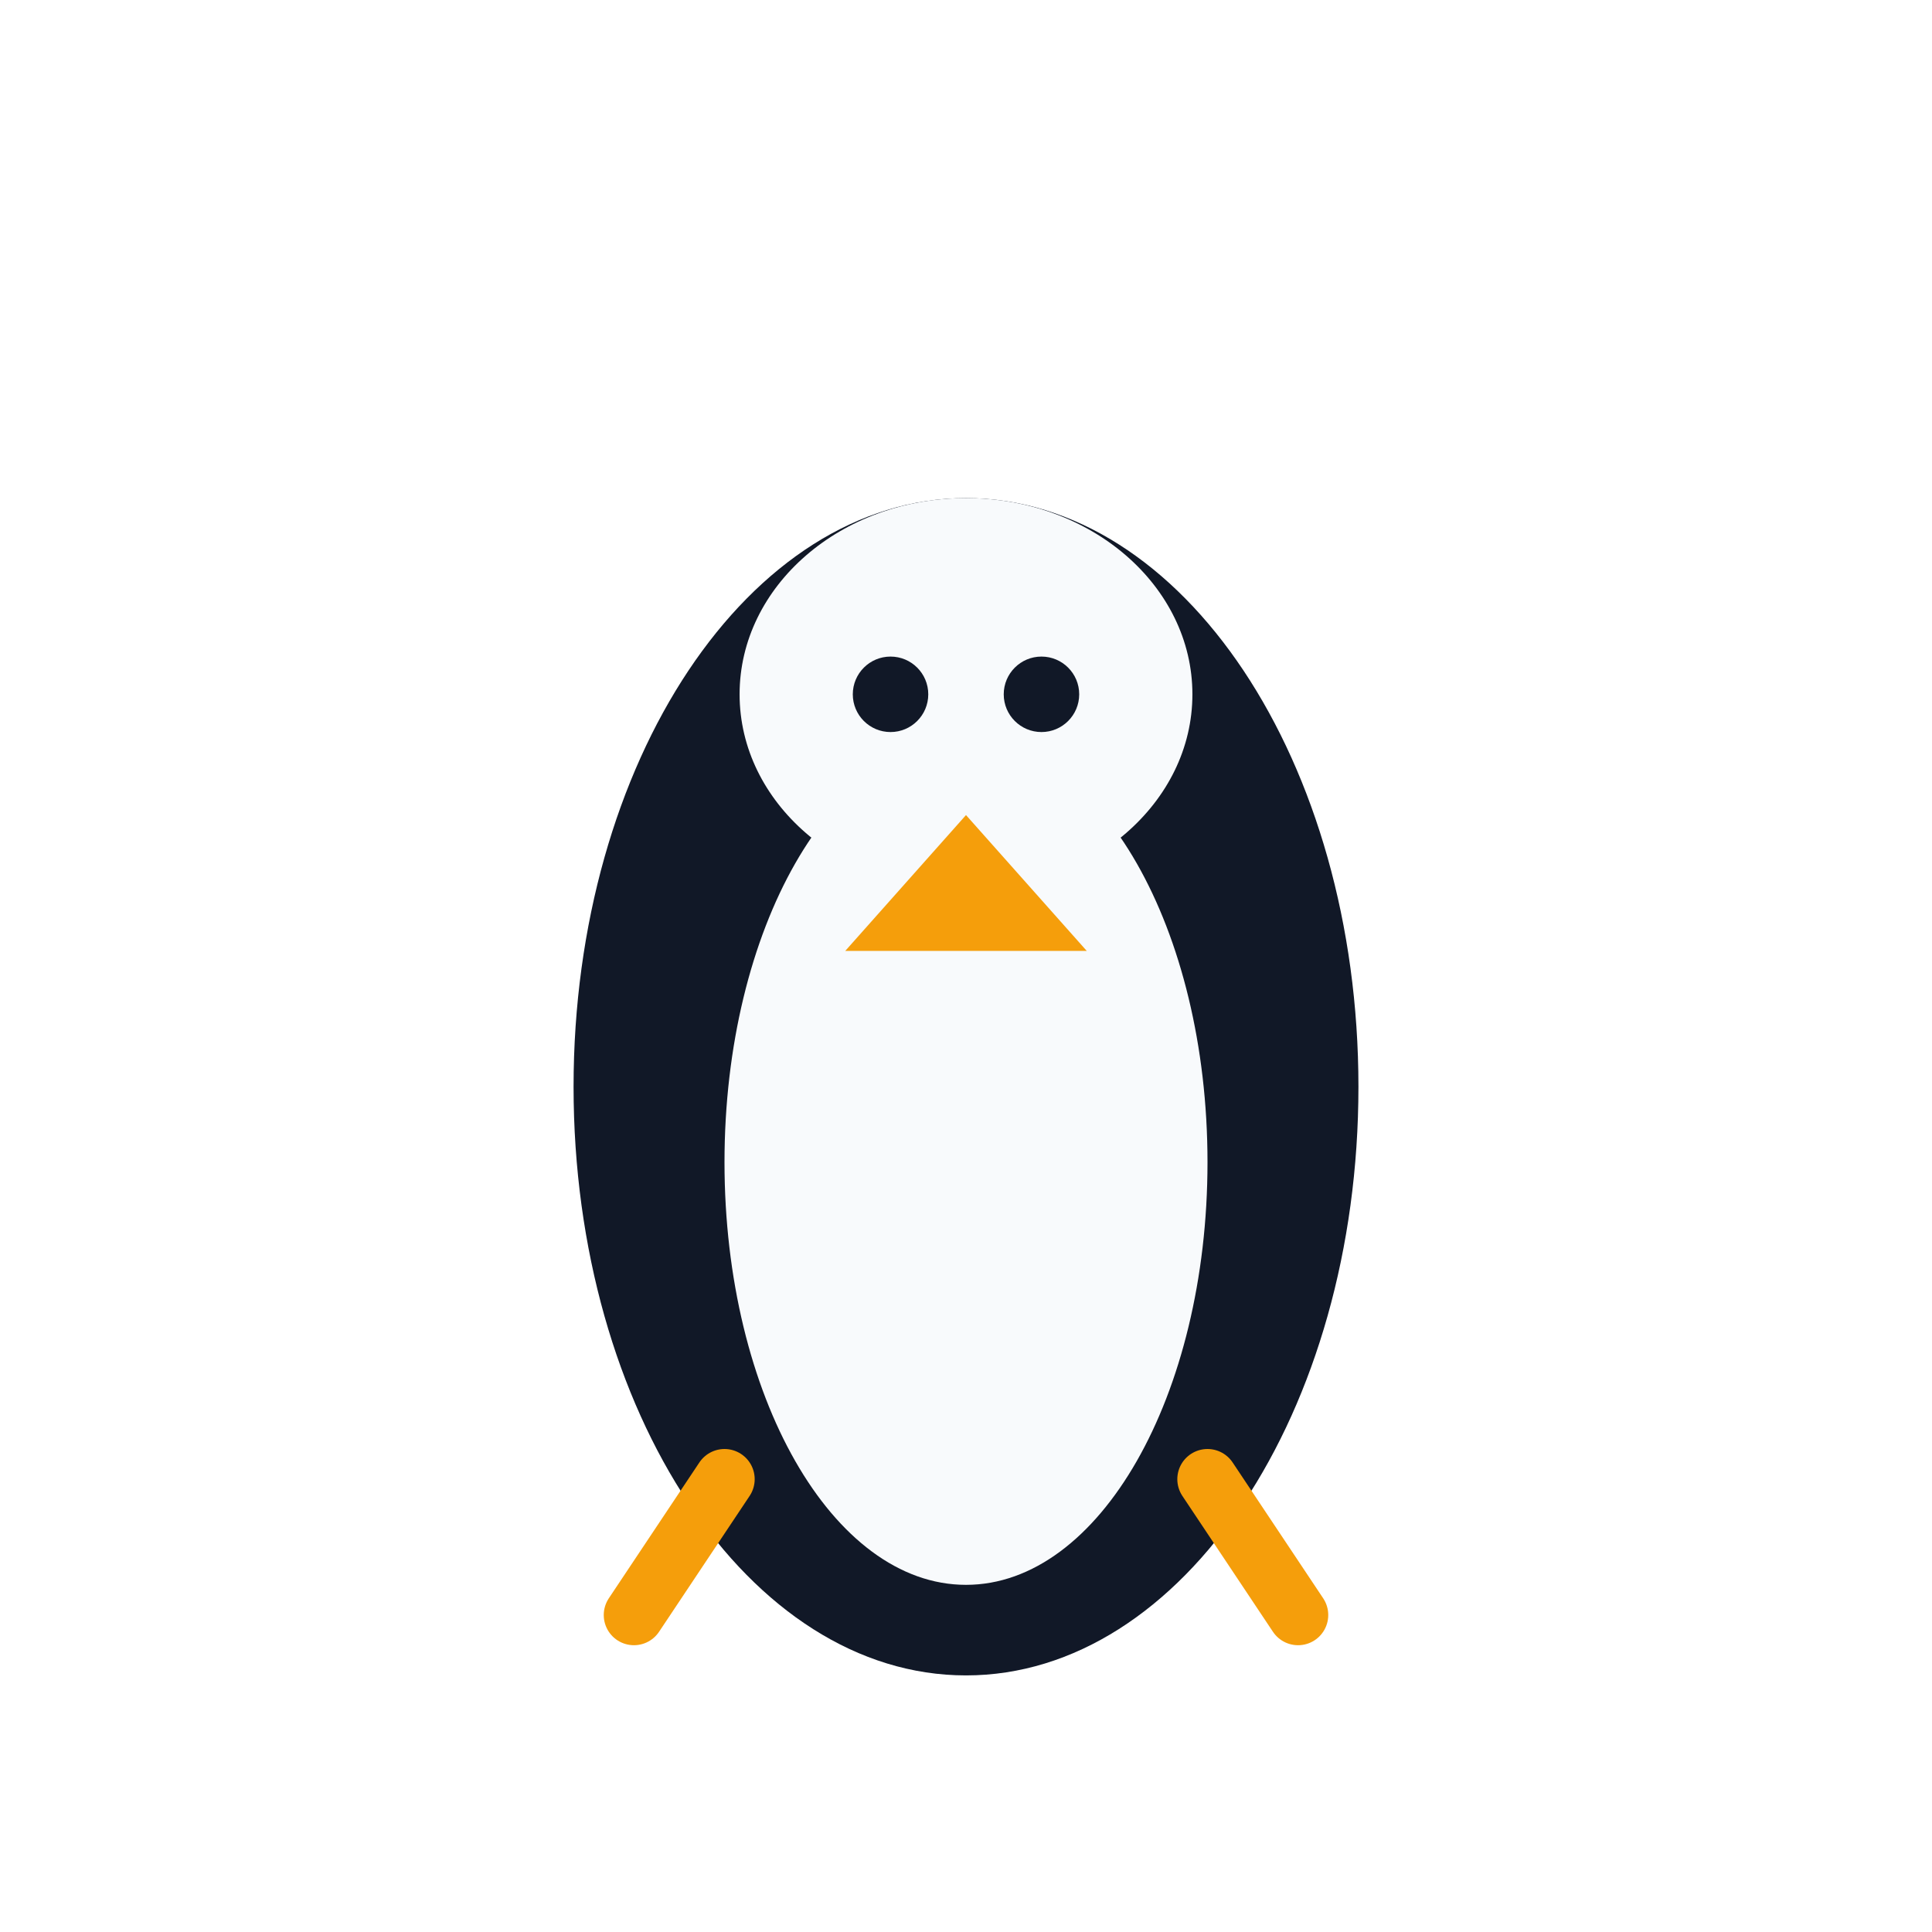
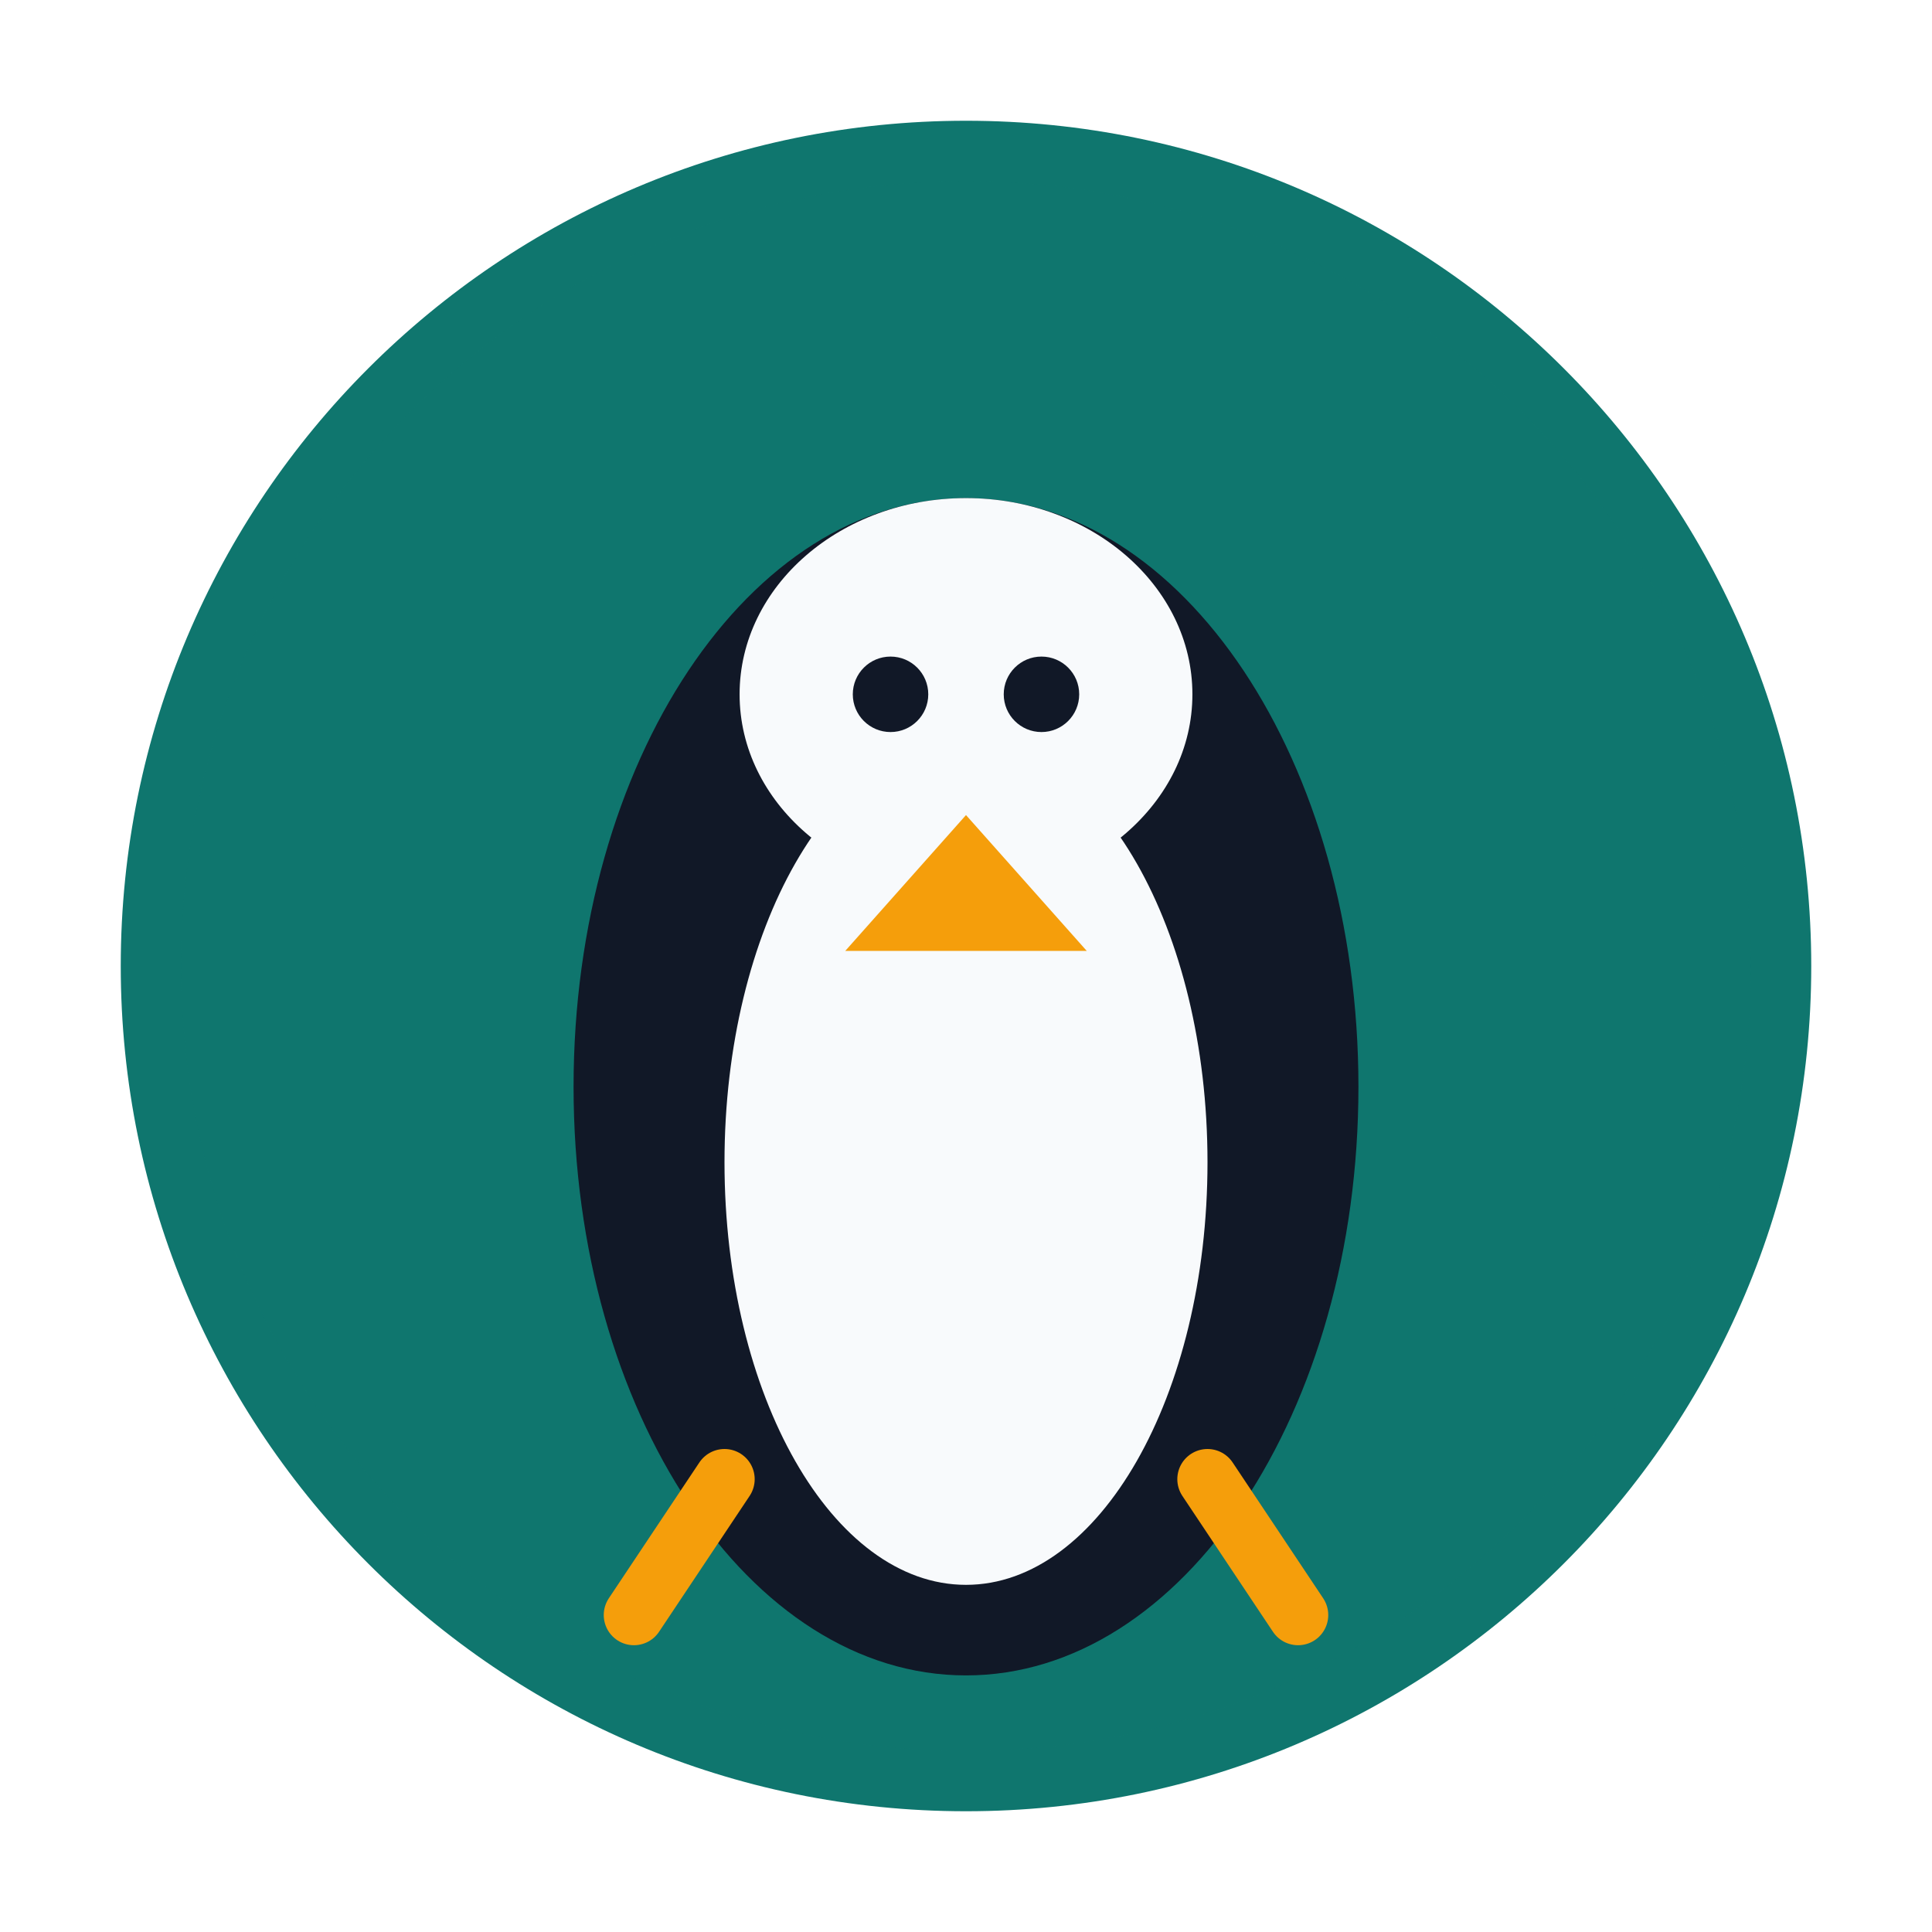
<svg xmlns="http://www.w3.org/2000/svg" viewBox="0 0 256 256" fill="none">
+   <circle cx="128" cy="128" r="112" fill="#0f766e" />
+   <circle cx="128" cy="128" r="104" fill="#0f766e" opacity="0.92" />
  <ellipse cx="128" cy="144" rx="52" ry="78" fill="#111827" />
  <ellipse cx="128" cy="154" rx="32" ry="56" fill="#f8fafc" />
  <ellipse cx="128" cy="92" rx="30" ry="26" fill="#f8fafc" />
  <circle cx="118" cy="92" r="5" fill="#111827" />
  <circle cx="138" cy="92" r="5" fill="#111827" />
  <path d="M128 108 112 126h32Z" fill="#f59e0b" />
  <path d="M96 196 84 214M160 196l12 18" stroke="#f59e0b" stroke-width="8" stroke-linecap="round" />
</svg>
